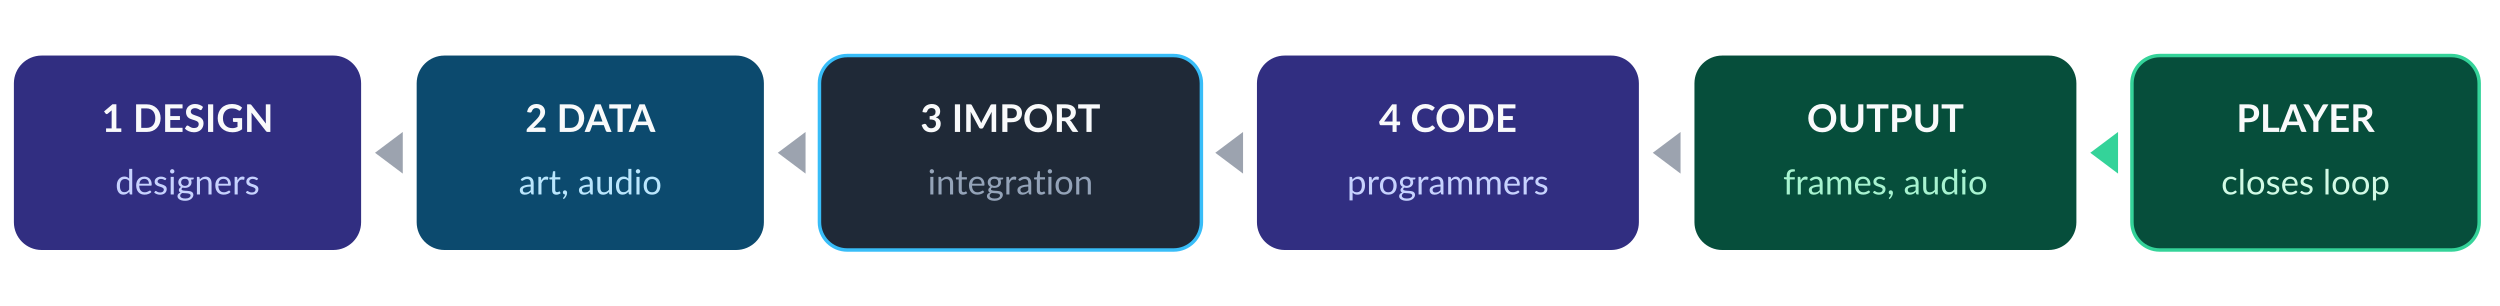
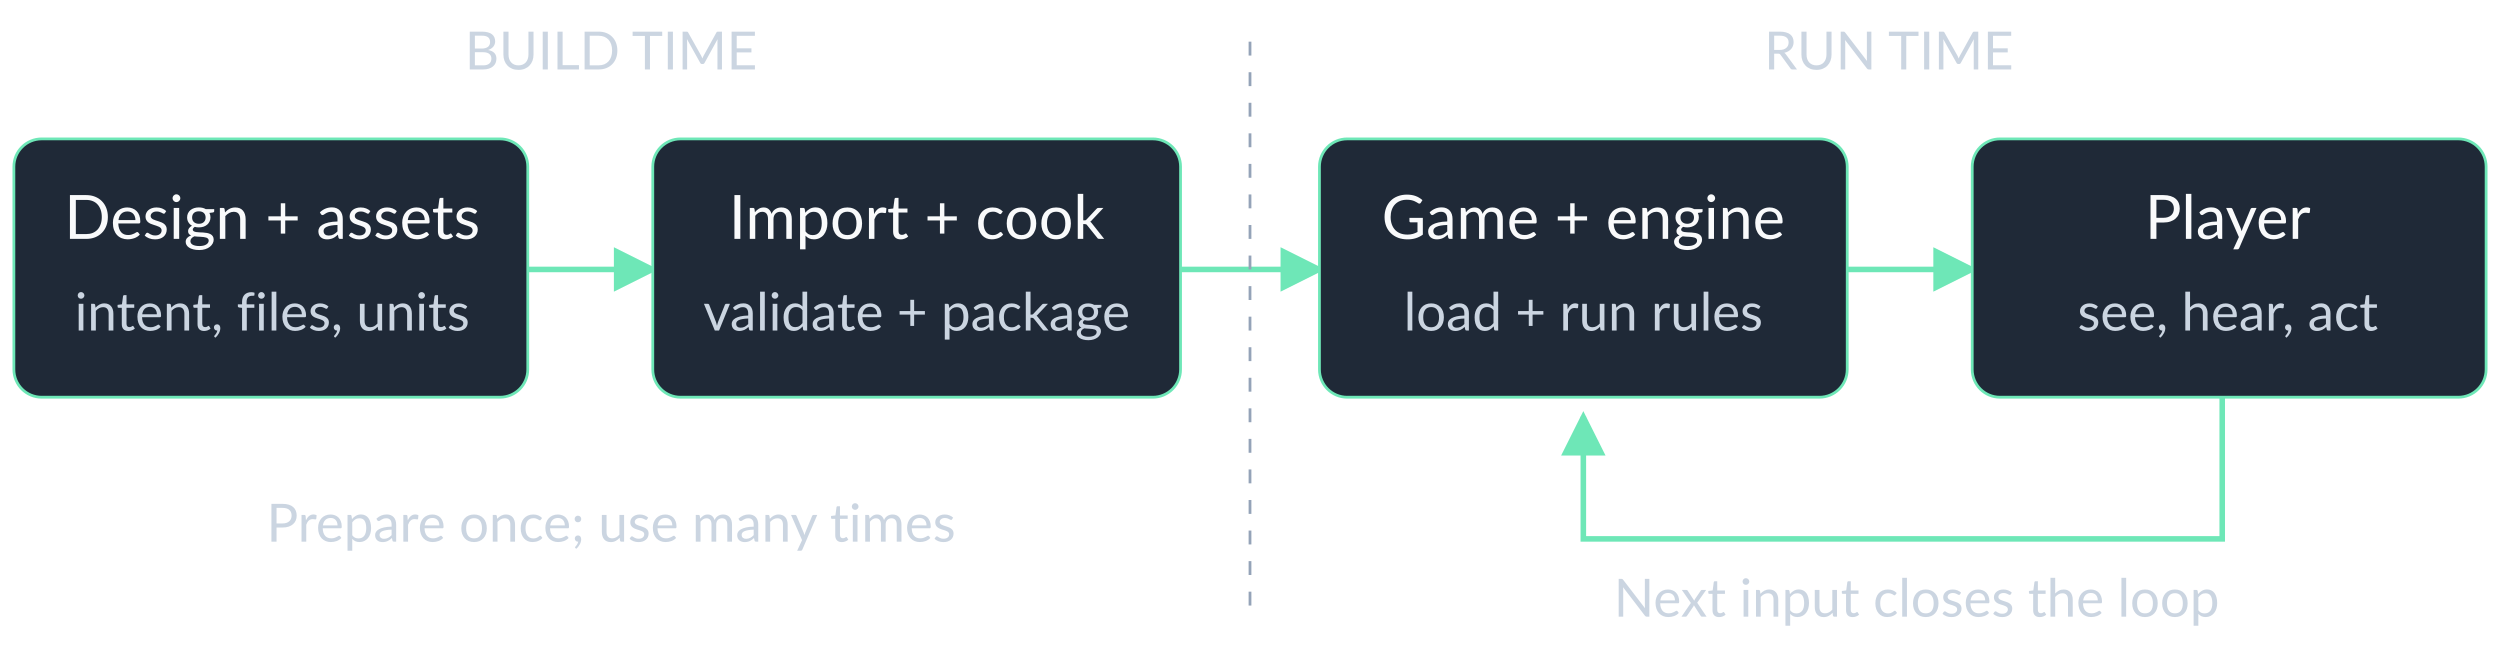
- <svg xmlns="http://www.w3.org/2000/svg" viewBox="0 0 720 88" font-family="Montserrat, Lato, Segoe UI, sans-serif">
-   <g font-size="11" font-weight="700" fill="#F9FAFB" text-anchor="middle">
-     <rect x="4" y="16" width="100" height="56" rx="8" fill="#312E81" />
-     <text x="54" y="38">1 DESIGN</text>
-     <text x="54" y="56" font-size="10" font-weight="400" fill="#C7D2FE">designers</text>
-     <polygon points="108,44 116,38 116,50" fill="#9CA3AF" />
-     <rect x="120" y="16" width="100" height="56" rx="8" fill="#0C4A6E" />
-     <text x="170" y="38">2 DATA</text>
-     <text x="170" y="56" font-size="10" font-weight="400" fill="#BAE6FD">art, audio</text>
-     <polygon points="224,44 232,38 232,50" fill="#9CA3AF" />
-     <rect x="236" y="16" width="110" height="56" rx="8" fill="#1F2937" stroke="#38BDF8" />
-     <text x="291" y="38">3 IMPORT</text>
-     <text x="291" y="56" font-size="10" font-weight="400" fill="#94A3B8">integration</text>
-     <polygon points="350,44 358,38 358,50" fill="#9CA3AF" />
-     <rect x="362" y="16" width="110" height="56" rx="8" fill="#312E81" />
-     <text x="417" y="38">4 CODE</text>
-     <text x="417" y="56" font-size="10" font-weight="400" fill="#C7D2FE">programmers</text>
-     <polygon points="476,44 484,38 484,50" fill="#9CA3AF" />
-     <rect x="488" y="16" width="110" height="56" rx="8" fill="#064E3B" />
-     <text x="543" y="38">OUTPUT</text>
-     <text x="543" y="56" font-size="10" font-weight="400" fill="#A7F3D0">frames, audio</text>
-     <polygon points="602,44 610,38 610,50" fill="#34D399" />
-     <rect x="614" y="16" width="100" height="56" rx="8" fill="#064E3B" stroke="#34D399" />
-     <text x="664" y="38">PLAYER</text>
-     <text x="664" y="56" font-size="10" font-weight="400" fill="#D1FAE5">closes loop</text>
+ <svg xmlns="http://www.w3.org/2000/svg" viewBox="0 0 900 240" role="img" aria-labelledby="s20-title s20-desc" font-family="Montserrat, Lato, Segoe UI, sans-serif">
+   <defs>
+     <marker id="s20-arrow" markerWidth="8" markerHeight="8" refX="7" refY="4" orient="auto">
+       <path d="M0 0 L8 4 L0 8" fill="#6EE7B7" />
+     </marker>
+   </defs>
+   <g stroke="#6EE7B7" stroke-width="2" fill="none" marker-end="url(#s20-arrow)">
+     <path d="M190 97 H235" />
+     <path d="M425 97 H475" />
+     <path d="M665 97 H710" />
+     <path d="M800 142 V194 H570 V150" />
+   </g>
+   <path d="M450 15 V223" stroke="#94A3B8" stroke-dasharray="5 6" />
+   <g fill="#1F2937" stroke="#6EE7B7">
+     <rect x="5" y="50" width="185" height="93" rx="10" />
+     <rect x="235" y="50" width="190" height="93" rx="10" />
+     <rect x="475" y="50" width="190" height="93" rx="10" />
+     <rect x="710" y="50" width="185" height="93" rx="10" />
+   </g>
+   <g text-anchor="middle" fill="#F9FAFB" font-size="22">
+     <text x="98" y="86">Design + assets</text>
+     <text x="330" y="86">Import + cook</text>
+     <text x="570" y="86">Game + engine</text>
+     <text x="802" y="86">Player</text>
+   </g>
+   <g text-anchor="middle" fill="#CBD5E1" font-size="19">
+     <text x="98" y="119">intent, files, units</text>
+     <text x="330" y="119">validate + package</text>
+     <text x="570" y="119">load + run rules</text>
+     <text x="802" y="119">see, hear, act</text>
+     <text x="220" y="25">BUILD TIME</text>
+     <text x="680" y="25">RUN TIME</text>
+     <text x="690" y="222">Next input closes the loop</text>
+     <text x="220" y="195">Prepare once; use many times</text>
  </g>
</svg>
